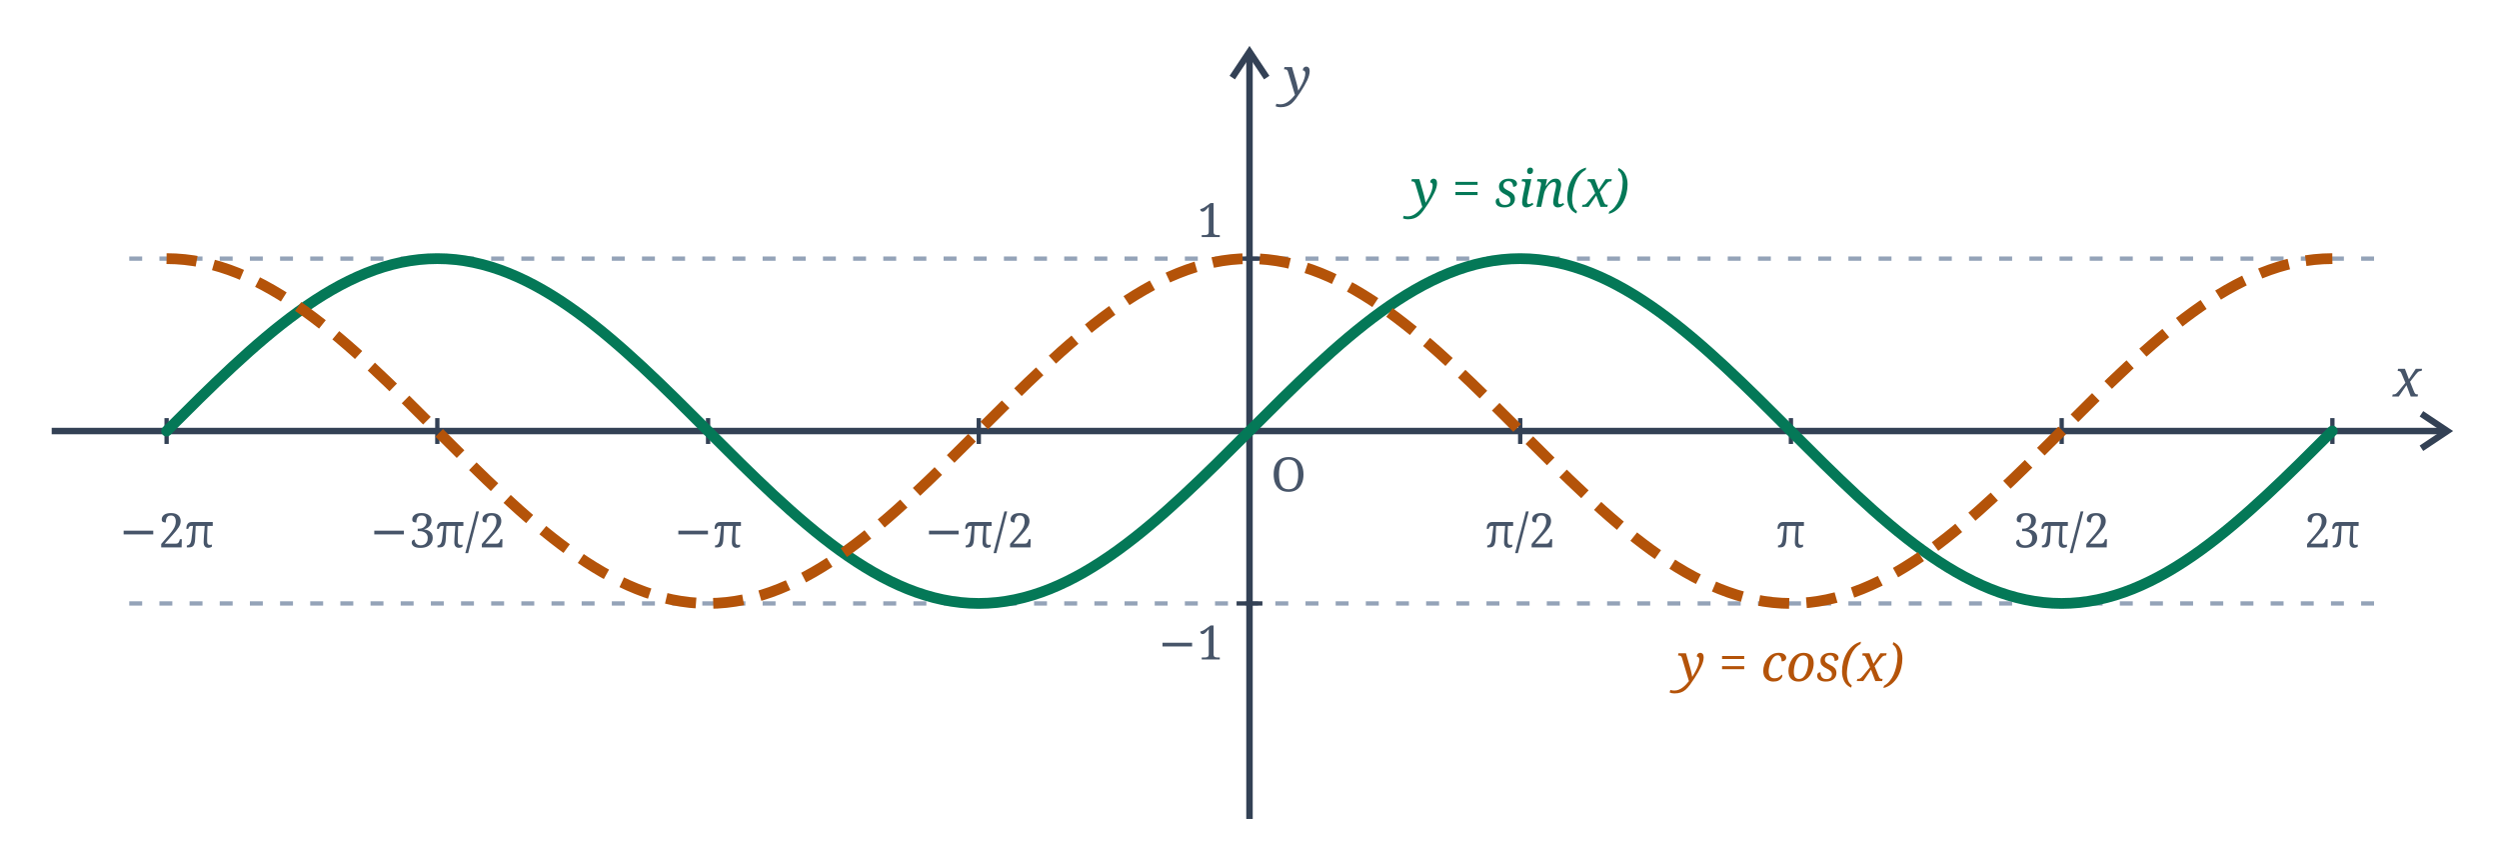
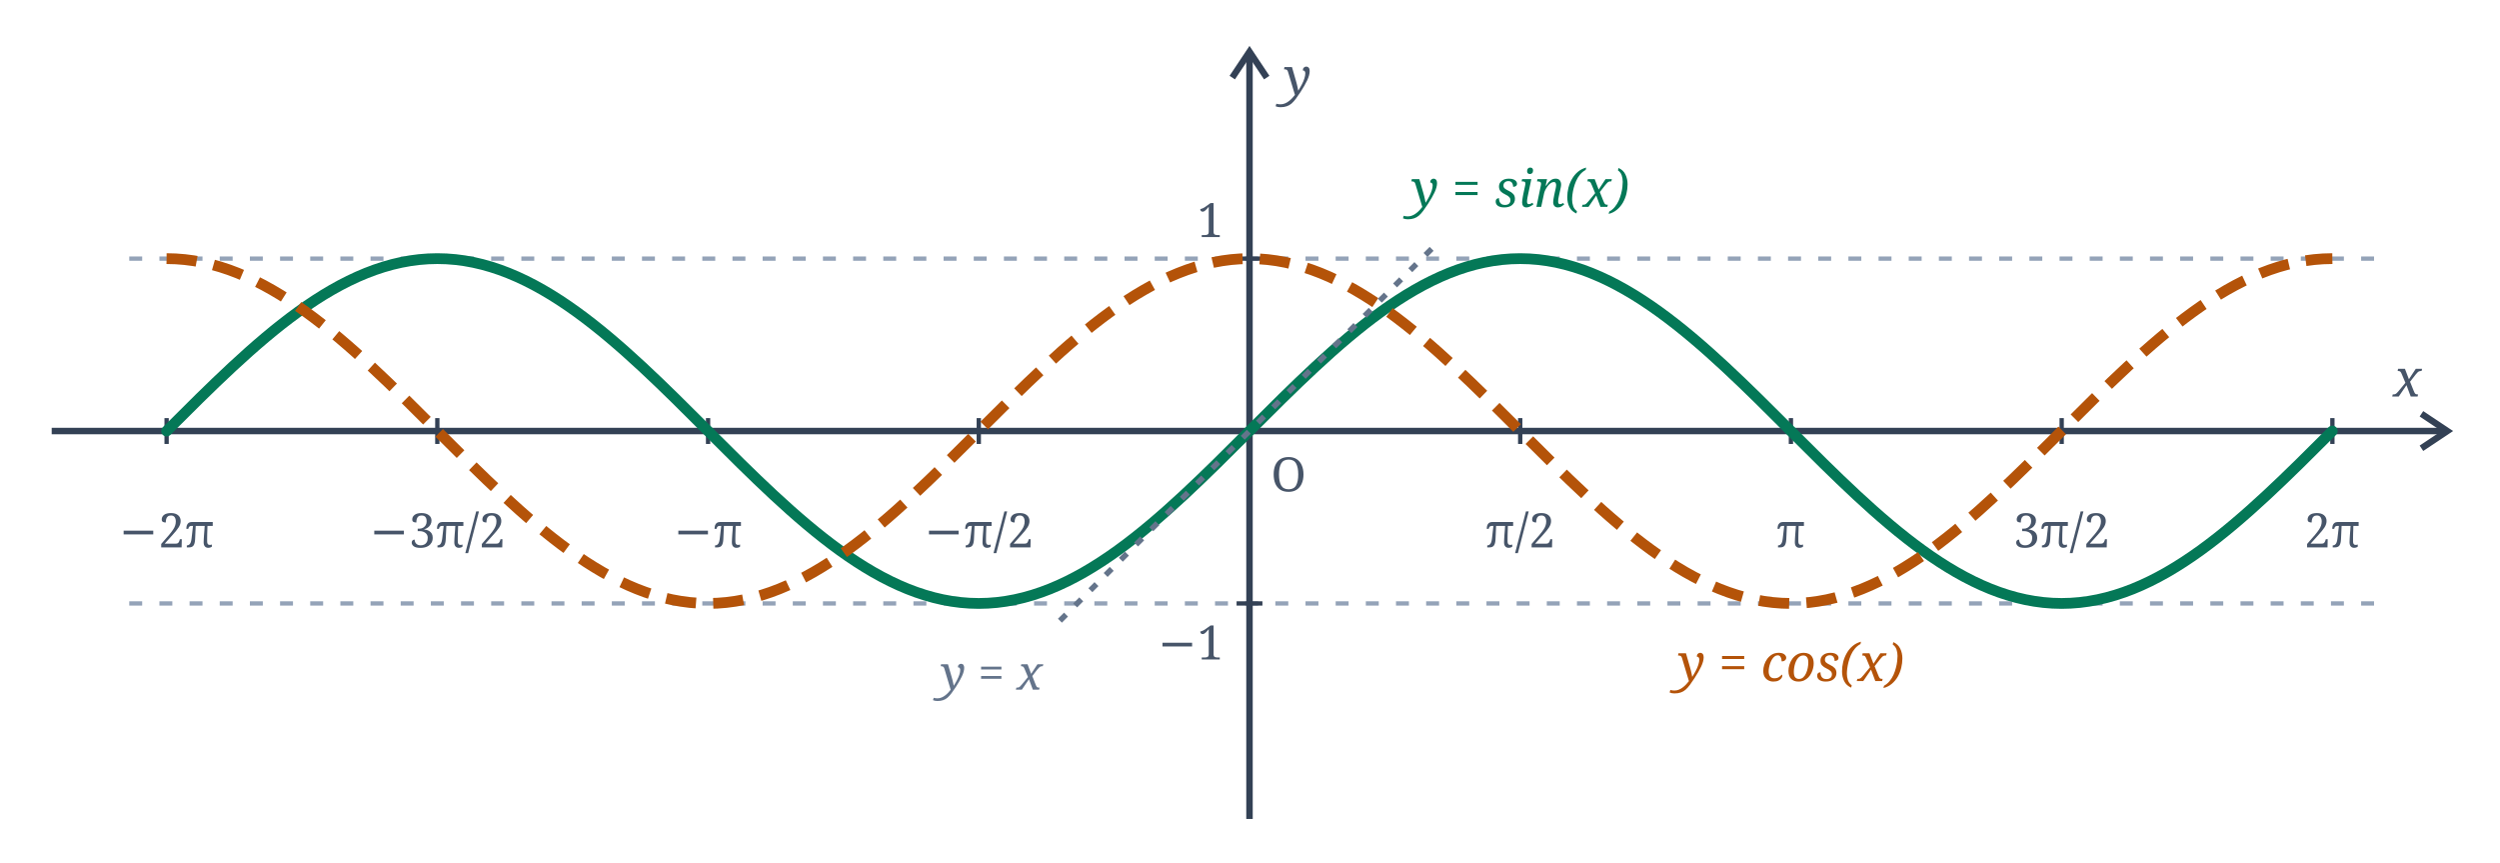
- <svg xmlns="http://www.w3.org/2000/svg" viewBox="0 0 580 200" width="580" height="200" role="img" aria-label="Courbes des fonctions sinus, en trait plein vert, et cosinus, en tirets orange, sur l'intervalle de −2π à 2π. Les deux courbes ondulent entre les droites y = −1 et y = 1 et se répètent tous les 2π. La courbe de sinus passe par l'origine, monte jusqu'à 1 en π/2 et descend jusqu'à −1 en −π/2 et en 3π/2. La courbe de cosinus vaut 1 en 0, −1 en −π et en π, et elle est symétrique par rapport à l'axe des ordonnées.">
+ <svg xmlns="http://www.w3.org/2000/svg" viewBox="0 0 580 200" width="580" height="200" role="img" aria-label="Courbes des fonctions sinus, en trait plein vert, et cosinus, en tirets orange, sur l'intervalle de −2π à 2π. Les deux courbes ondulent entre les droites y = −1 et y = 1 et se répètent tous les 2π. La courbe de sinus passe par l'origine, monte jusqu'à 1 en π/2 et descend jusqu'à −1 en −π/2 et en 3π/2. La courbe de cosinus vaut 1 en 0, −1 en −π et en π, et elle est symétrique par rapport à l'axe des ordonnées. Près de l'origine, la droite d'équation y = x, en pointillés gris, se confond presque avec la courbe de sinus : c'est sa tangente en O.">
  <g stroke="#94a3b8" stroke-width="1" stroke-dasharray="3 4">
    <line x1="30" y1="60" x2="552" y2="60" />
    <line x1="30" y1="140" x2="552" y2="140" />
  </g>
  <g stroke="#334155" stroke-width="1.5" fill="none">
    <line x1="12" y1="100" x2="568" y2="100" />
    <polyline points="562,96 568,100 562,104" />
    <line x1="290" y1="190" x2="290" y2="12" />
    <polyline points="286,18 290,12 294,18" />
  </g>
  <g stroke="#334155" stroke-width="1">
    <line x1="38.67" y1="97" x2="38.67" y2="103" />
    <line x1="101.5" y1="97" x2="101.5" y2="103" />
    <line x1="164.34" y1="97" x2="164.34" y2="103" />
    <line x1="227.17" y1="97" x2="227.17" y2="103" />
    <line x1="352.83" y1="97" x2="352.83" y2="103" />
    <line x1="415.66" y1="97" x2="415.66" y2="103" />
    <line x1="478.5" y1="97" x2="478.5" y2="103" />
    <line x1="541.33" y1="97" x2="541.33" y2="103" />
    <line x1="287" y1="60" x2="293" y2="60" />
    <line x1="287" y1="140" x2="293" y2="140" />
  </g>
  <g font-family="Georgia,serif" font-size="11" fill="#475569" text-anchor="middle">
    <text x="38.67" y="127">−2π</text>
    <text x="101.5" y="127">−3π/2</text>
    <text x="164.34" y="127">−π</text>
    <text x="227.17" y="127">−π/2</text>
    <text x="352.83" y="127">π/2</text>
    <text x="415.66" y="127">π</text>
    <text x="478.5" y="127">3π/2</text>
    <text x="541.33" y="127">2π</text>
  </g>
  <text x="284" y="55" font-family="Georgia,serif" font-size="11" fill="#475569" text-anchor="end">1</text>
  <text x="284" y="153" font-family="Georgia,serif" font-size="11" fill="#475569" text-anchor="end">−1</text>
  <text x="295" y="114" font-family="Georgia,serif" font-size="11" fill="#475569" text-anchor="start">O</text>
  <text x="562" y="92" font-family="Georgia,serif" font-size="12" fill="#475569" text-anchor="end" font-style="italic">x</text>
  <text x="298" y="22" font-family="Georgia,serif" font-size="12" fill="#475569" text-anchor="start" font-style="italic">y</text>
  <path d="M 38.67 100 c 20.49,-20.49 40.09,-40 62.83,-40 c 22.74,0 42.34,19.51 62.83,40 c 20.49,20.49 40.09,40 62.83,40 c 22.74,0 42.34,-19.51 62.83,-40 c 20.49,-20.49 40.09,-40 62.83,-40 c 22.74,0 42.34,19.51 62.83,40 c 20.49,20.49 40.09,40 62.83,40 c 22.74,0 42.34,-19.51 62.83,-40" stroke="#047857" stroke-width="2.5" fill="none" stroke-linejoin="round" stroke-linecap="round" />
  <path d="M 38.67 60 c 22.74,0 42.34,19.51 62.83,40 c 20.49,20.49 40.09,40 62.83,40 c 22.74,0 42.34,-19.51 62.83,-40 c 20.49,-20.49 40.09,-40 62.83,-40 c 22.74,0 42.34,19.51 62.83,40 c 20.49,20.49 40.09,40 62.83,40 c 22.74,0 42.34,-19.51 62.83,-40 c 20.49,-20.49 40.09,-40 62.83,-40" stroke="#b45309" stroke-width="2.5" stroke-dasharray="7 4" fill="none" stroke-linejoin="round" />
+   <line x1="246" y1="144" x2="334" y2="56" stroke="#64748b" stroke-width="1.3" stroke-dasharray="2 3" />
+   <text x="242" y="160" font-family="Georgia,serif" font-size="11" fill="#64748b" text-anchor="end" font-style="italic">y = x</text>
  <text x="352.83" y="48" font-family="Georgia,serif" font-size="12" fill="#047857" text-anchor="middle" font-style="italic">y = sin(x)</text>
  <text x="415.66" y="158" font-family="Georgia,serif" font-size="12" fill="#b45309" text-anchor="middle" font-style="italic">y = cos(x)</text>
</svg>
